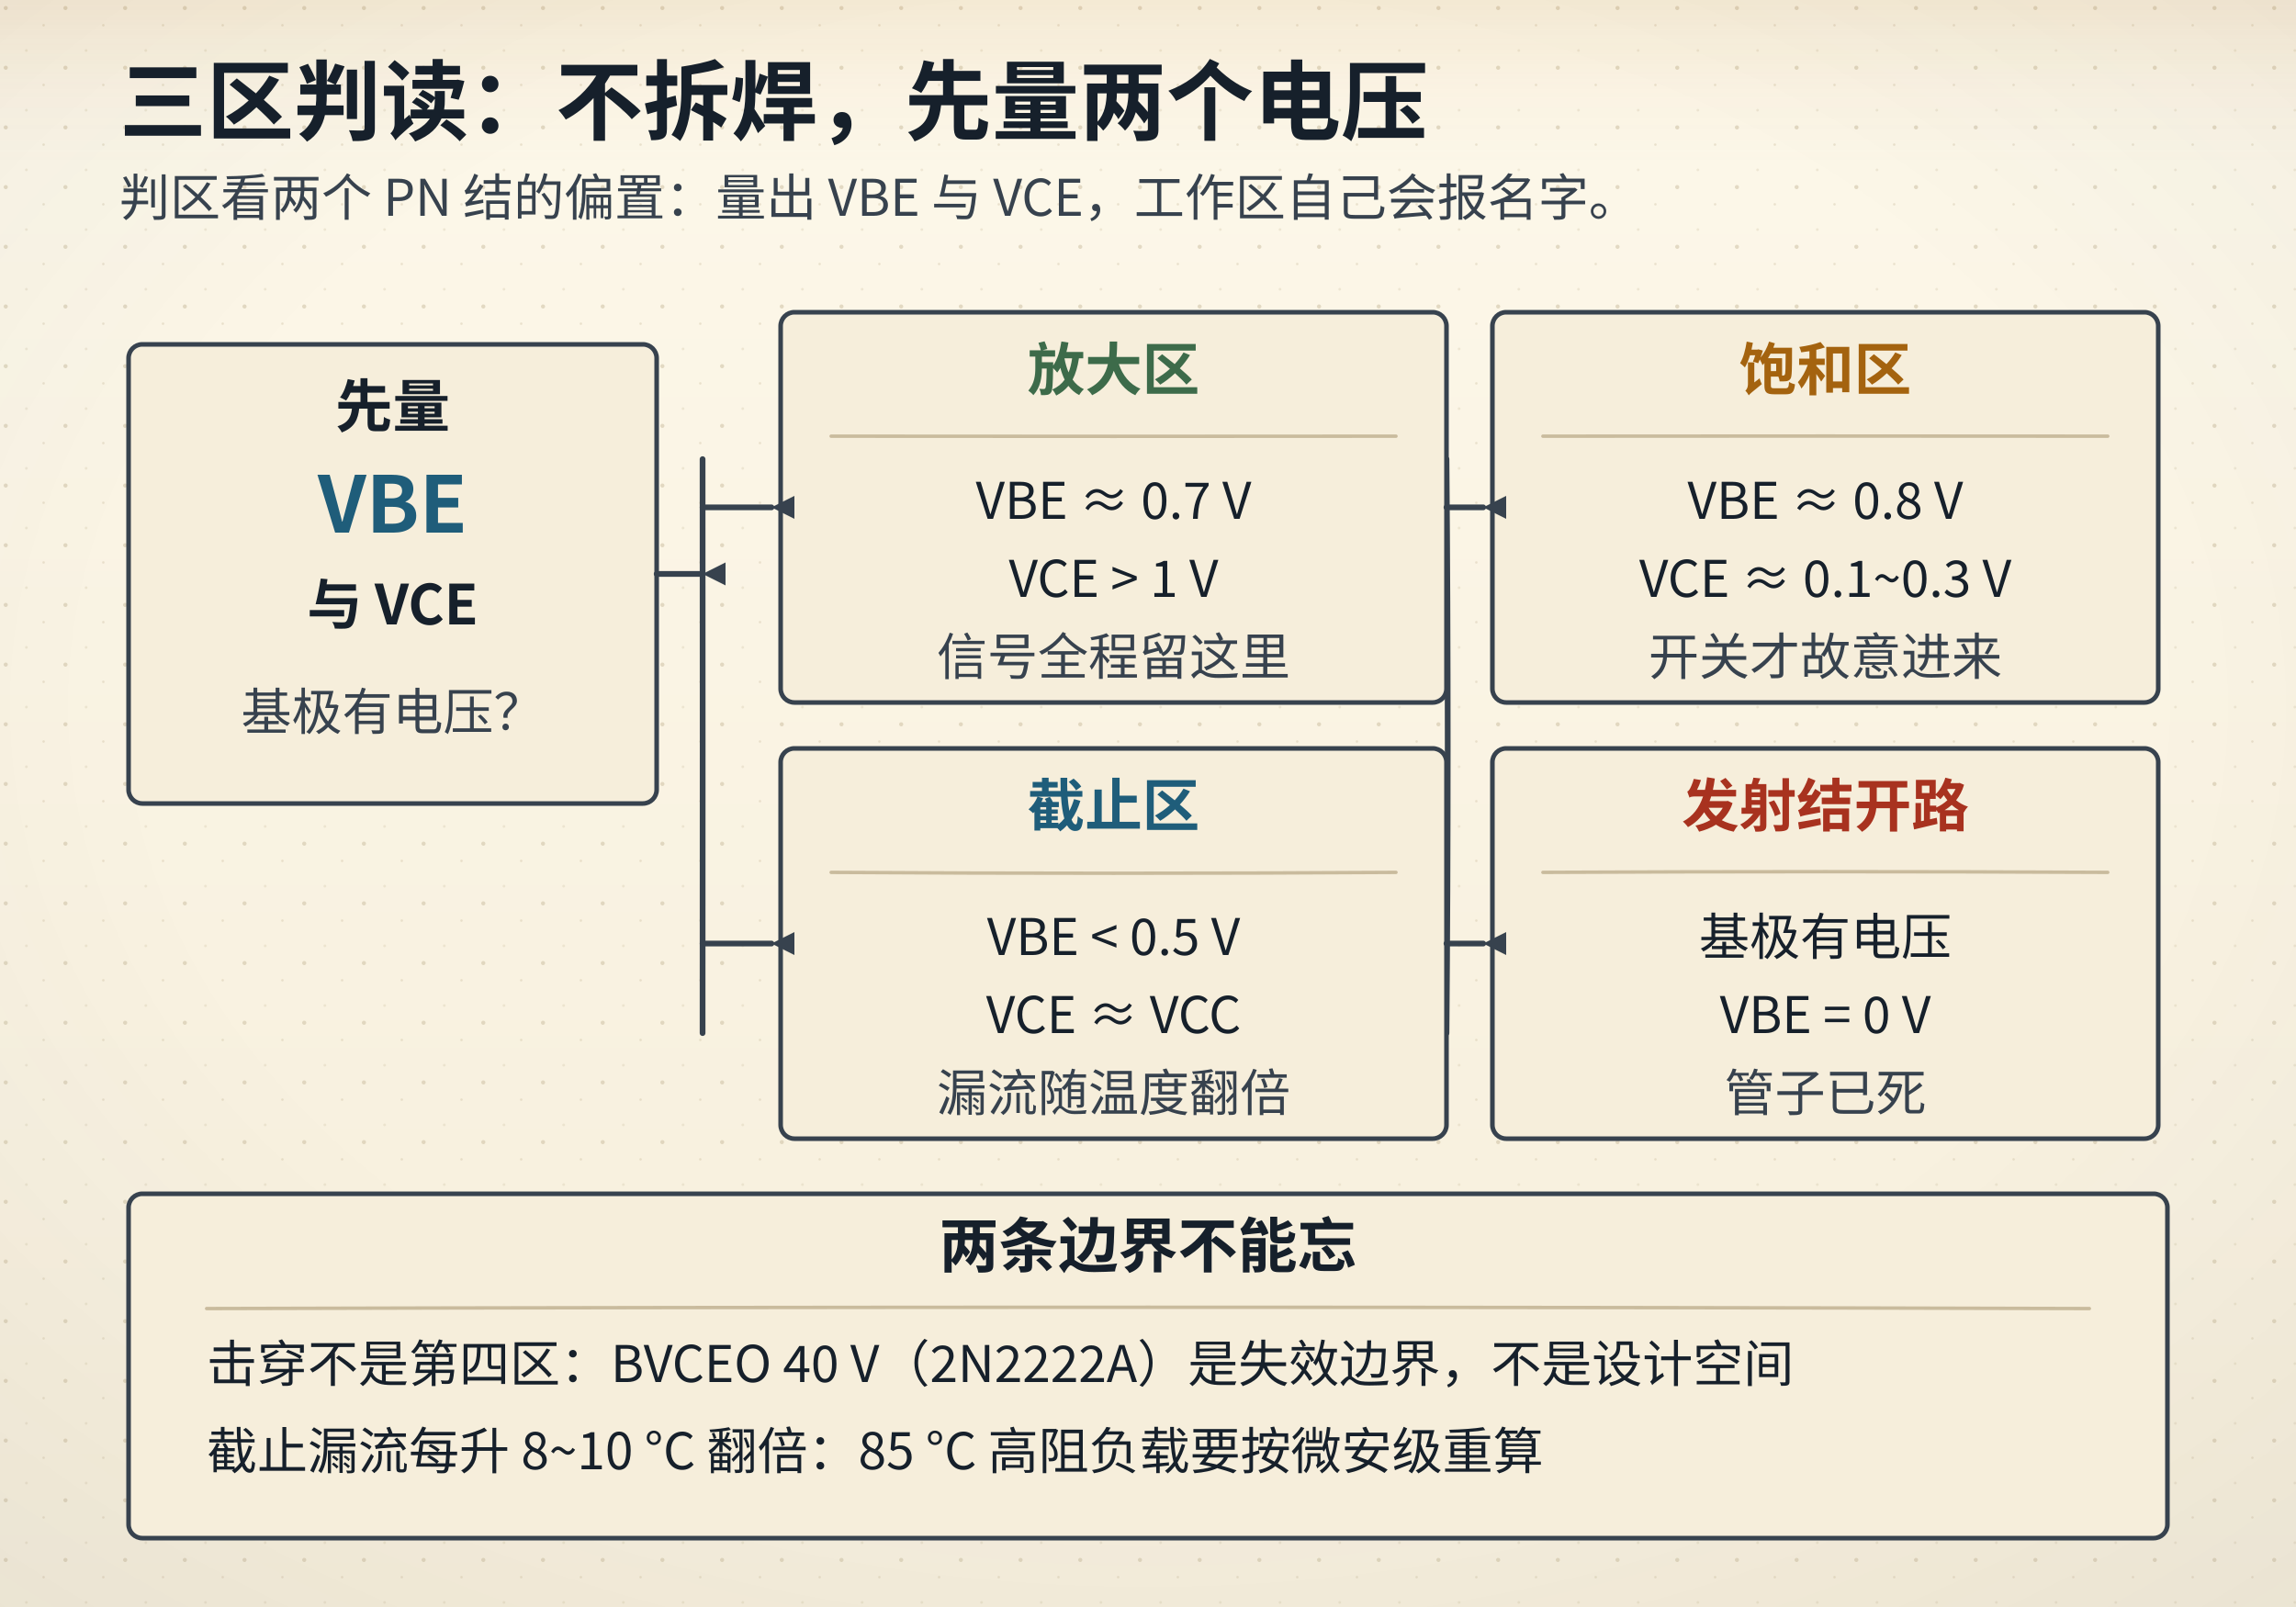
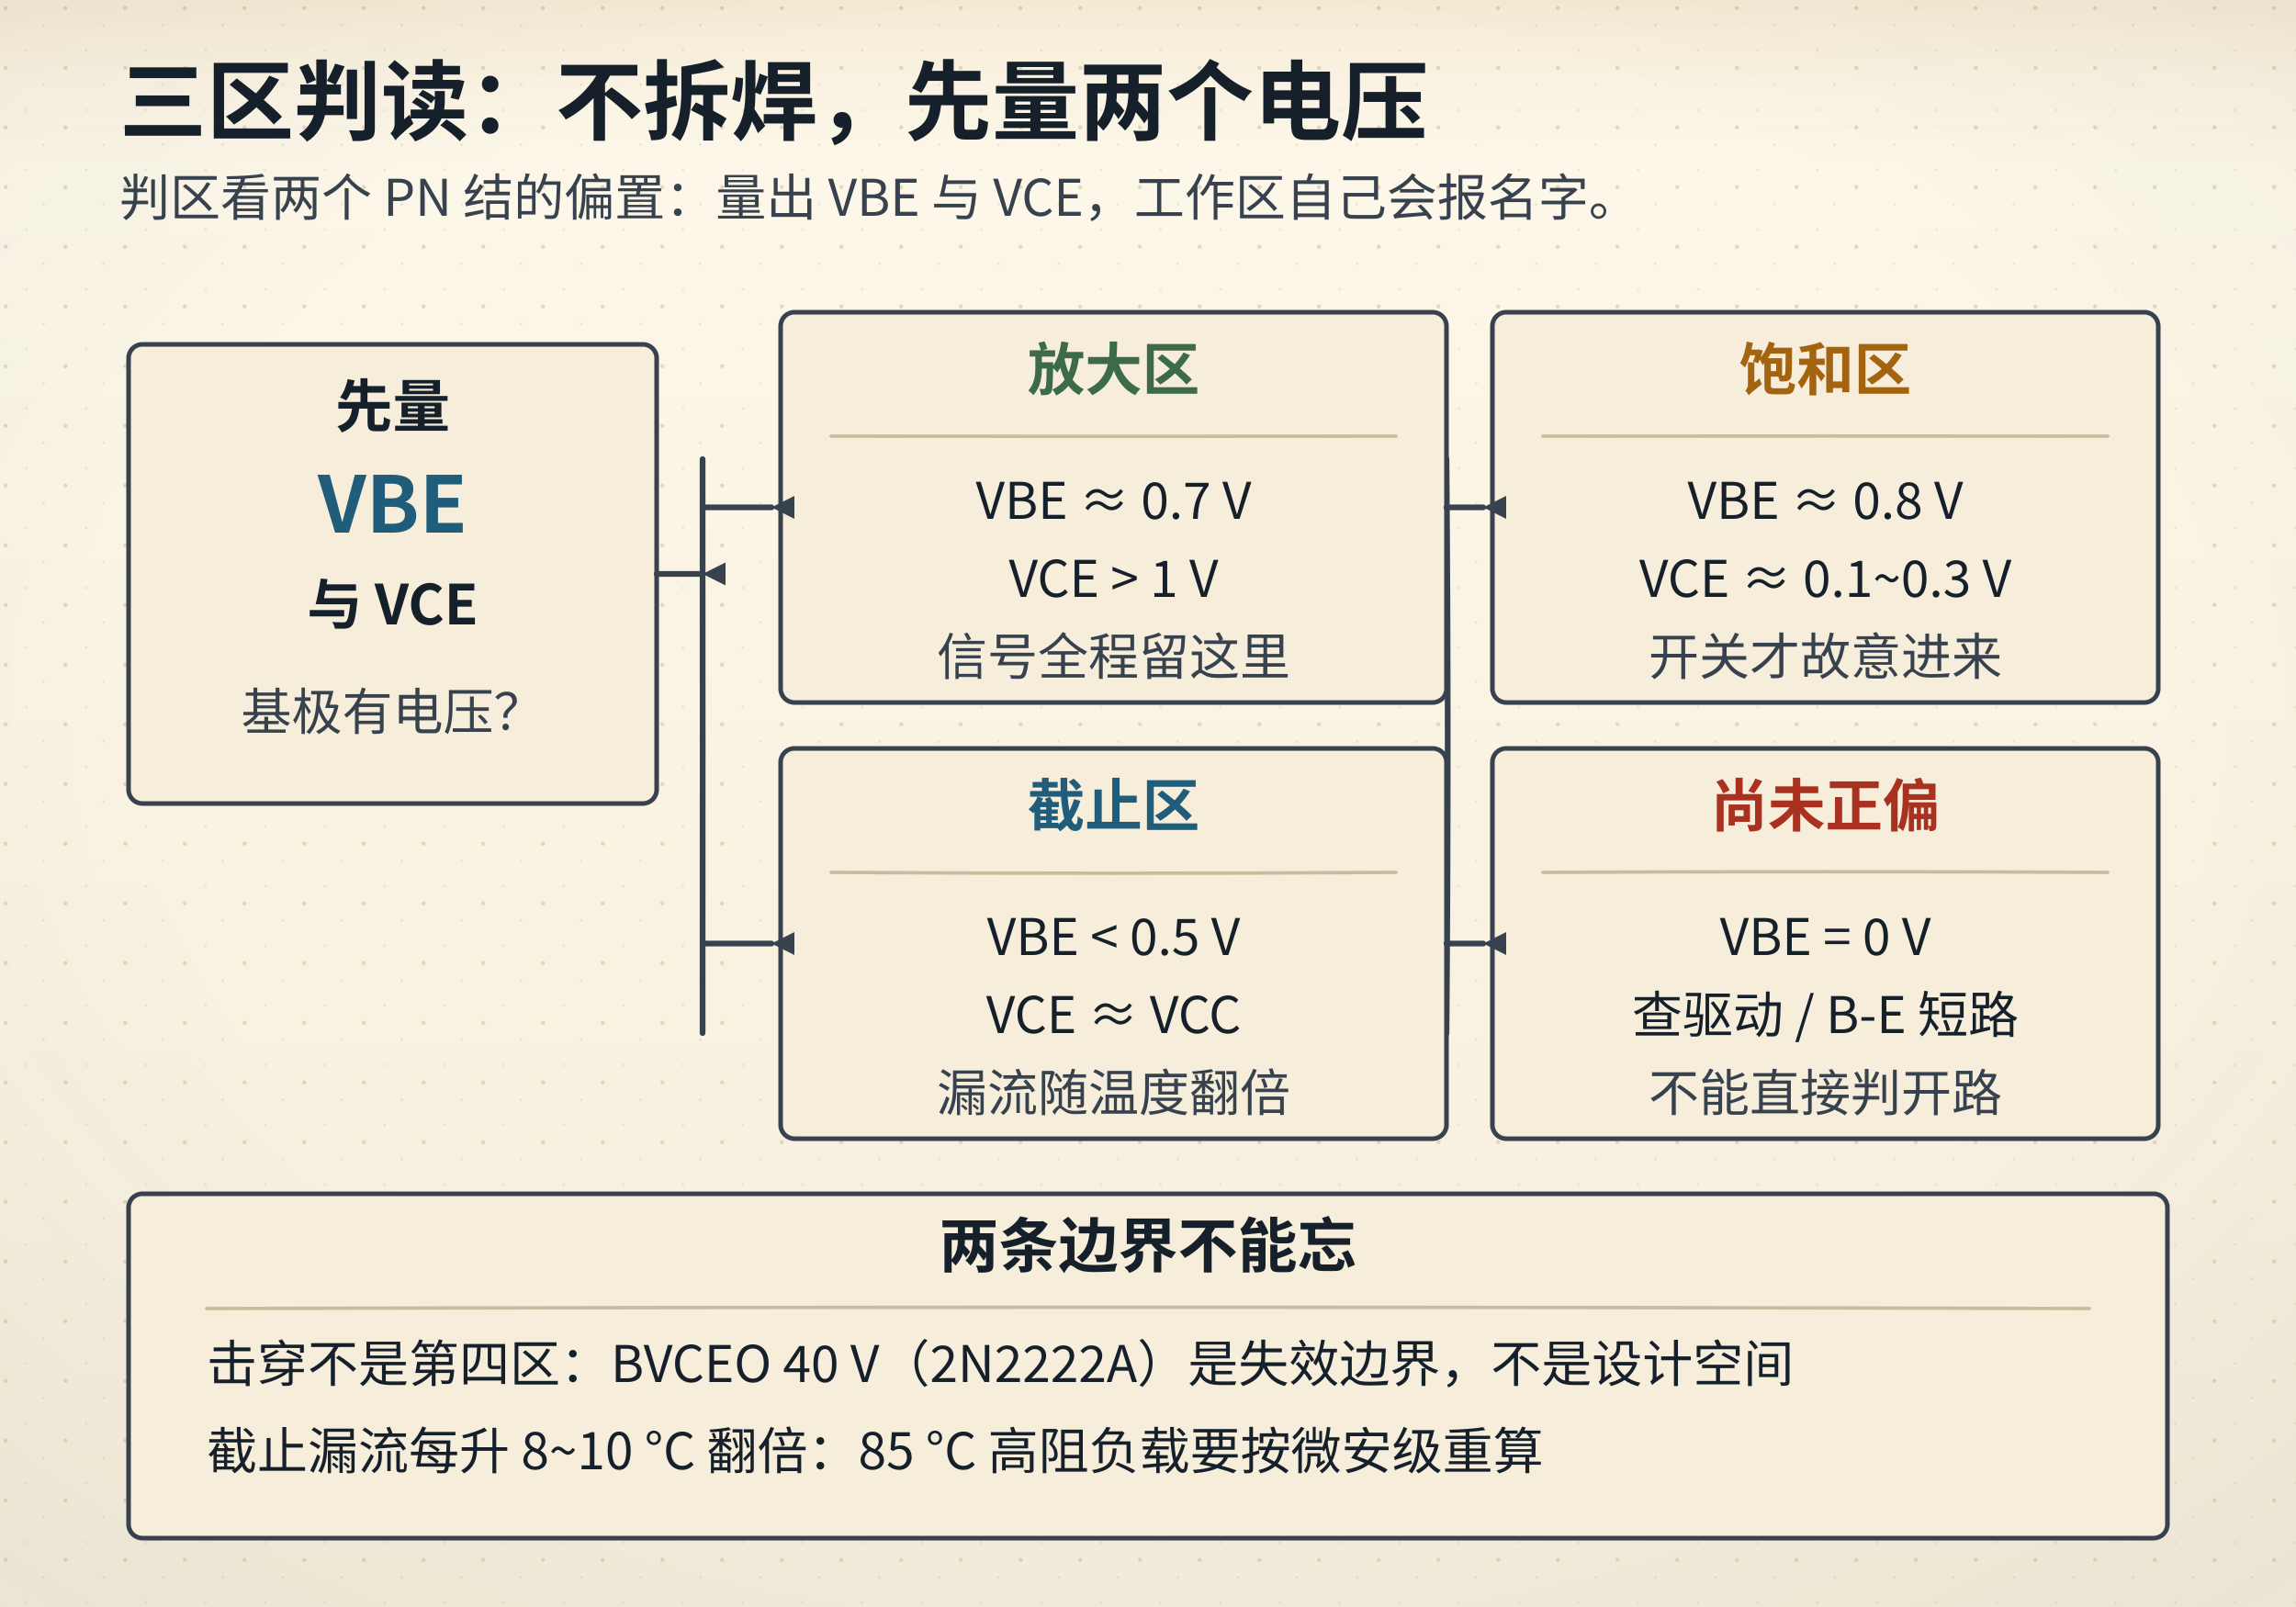
- <svg xmlns="http://www.w3.org/2000/svg" viewBox="0 0 1000 700" data-composition="python-handraw-v1" role="img" aria-labelledby="title desc">
+ <svg xmlns="http://www.w3.org/2000/svg" viewBox="0 0 1000 700">
  <defs>
    <linearGradient id="bgL" x1="0" y1="0" x2="0" y2="1">
      <stop offset="0" stop-color="#fdf8ea" />
      <stop offset="1" stop-color="#f6eedb" />
    </linearGradient>
    <linearGradient id="bgD" x1="0" y1="0" x2="0" y2="1">
      <stop offset="0" stop-color="#141310" />
      <stop offset="1" stop-color="#1d1a14" />
    </linearGradient>
    <radialGradient id="vig" cx="0.5" cy="0.44" r="0.78">
      <stop offset="0.55" stop-color="#16202b" stop-opacity="0" />
      <stop offset="1" stop-color="#16202b" stop-opacity="0.055" />
    </radialGradient>
    <linearGradient id="hdr" x1="0" y1="0" x2="0" y2="1">
      <stop offset="0" stop-color="#a4630f" stop-opacity="0.10" />
      <stop offset="0.55" stop-color="#a4630f" stop-opacity="0.028" />
      <stop offset="1" stop-color="#a4630f" stop-opacity="0" />
    </linearGradient>
    <linearGradient id="hdrD" x1="0" y1="0" x2="0" y2="1">
      <stop offset="0" stop-color="#dcab63" stop-opacity="0.13" />
      <stop offset="0.55" stop-color="#dcab63" stop-opacity="0.04" />
      <stop offset="1" stop-color="#dcab63" stop-opacity="0" />
    </linearGradient>
    <pattern id="dots" width="26" height="26" patternUnits="userSpaceOnUse">
      <circle cx="2.5" cy="3.5" r="0.9" fill="#c9bb9d" />
      <circle cx="19" cy="11" r="0.55" fill="#c9bb9d" opacity="0.7" />
      <circle cx="11.5" cy="22" r="0.6" fill="#c9bb9d" opacity="0.55" />
    </pattern>
    <filter id="soft" x="-40%" y="-40%" width="180%" height="180%">
      <feDropShadow dx="0" dy="1.4" stdDeviation="2" flood-color="#16202b" flood-opacity="0.13" />
    </filter>
    <filter id="pglow" x="-70%" y="-70%" width="240%" height="240%">
      <feGaussianBlur stdDeviation="1.7" result="b" />
      <feMerge>
        <feMergeNode in="b" />
        <feMergeNode in="SourceGraphic" />
      </feMerge>
    </filter>
  </defs>
  <rect class="page-bg" width="1000" height="700" fill="url(#bgL)" />
  <rect class="page-grain" width="1000" height="700" fill="url(#dots)" />
  <rect class="page-vig" width="1000" height="700" fill="url(#vig)" />
  <rect class="page-hdr" width="1000" height="72" fill="url(#hdr)" />
  <style>
text{font-family:"Segoe UI","Microsoft YaHei","PingFang SC","Hiragino Sans GB","Noto Sans CJK SC","Source Han Sans SC","Noto Sans SC",sans-serif;}
line,path,polyline,polygon{stroke-linecap:round;stroke-linejoin:round}
.page-bg{fill:url(#bgL)}
.page-grain{opacity:.5}
.page-vig{opacity:1}
.page-hdr{fill:url(#hdr)}
@media (prefers-color-scheme: dark){
.page-bg{fill:url(#bgD)}
.page-grain{opacity:.34}
.page-vig{opacity:.5}
.page-hdr{fill:url(#hdrD)}
[fill="#fdf8ea"]{fill:#141310}
[stroke="#fdf8ea"]{stroke:#141310}
[fill="#f6eedb"]{fill:#1d1a14}
[stroke="#f6eedb"]{stroke:#1d1a14}
[fill="#e0d3b8"]{fill:#3b3529}
[stroke="#e0d3b8"]{stroke:#3b3529}
[fill="#c9bb9d"]{fill:#4a4436}
[stroke="#c9bb9d"]{stroke:#4a4436}
[fill="#16202b"]{fill:#ece4d3}
[stroke="#16202b"]{stroke:#ece4d3}
[fill="#37424e"]{fill:#cfc6b4}
[stroke="#37424e"]{stroke:#cfc6b4}
[fill="#5b666f"]{fill:#a79e8b}
[stroke="#5b666f"]{stroke:#a79e8b}
[fill="#8b8272"]{fill:#857c6c}
[stroke="#8b8272"]{stroke:#857c6c}
text[fill="#fdf8ea"]{fill:#f9f3e3}
[fill="#e6eff3"]{fill:#17262e}
[fill="#e4f1f3"]{fill:#15262a}
[fill="#e8efe6"]{fill:#182418}
[fill="#f6e7e1"]{fill:#281a16}
[fill="#f7eedb"]{fill:#292114}
[fill="#efe8ee"]{fill:#241c22}
text[fill="#1f5d7a"]{fill:#7fb7cf}
:is(rect,circle,path,line,polygon,polyline,ellipse,g)[fill="#1f5d7a"]{fill:#2b4d5f}
[stroke="#1f5d7a"]{stroke:#6fa3b9}
text[fill="#2f7f96"]{fill:#8ac9d8}
:is(rect,circle,path,line,polygon,polyline,ellipse,g)[fill="#2f7f96"]{fill:#2b5660}
[stroke="#2f7f96"]{stroke:#77b2c1}
text[fill="#3d6b4a"]{fill:#98c096}
:is(rect,circle,path,line,polygon,polyline,ellipse,g)[fill="#3d6b4a"]{fill:#2f4a33}
[stroke="#3d6b4a"]{stroke:#7aa87c}
text[fill="#a8321f"]{fill:#e0907a}
:is(rect,circle,path,line,polygon,polyline,ellipse,g)[fill="#a8321f"]{fill:#55231b}
[stroke="#a8321f"]{stroke:#c07a63}
text[fill="#a4630f"]{fill:#dcab63}
:is(rect,circle,path,line,polygon,polyline,ellipse,g)[fill="#a4630f"]{fill:#553a17}
[stroke="#a4630f"]{stroke:#c08a45}
text[fill="#6b3f63"]{fill:#c4a2bf}
:is(rect,circle,path,line,polygon,polyline,ellipse,g)[fill="#6b3f63"]{fill:#452c40}
[stroke="#6b3f63"]{stroke:#a17c9b}
}
</style>
  <text x="52" y="58" font-size="38" fill="#16202b" font-family="'KaiTi','STKaiti','Kaiti SC','LXGW WenKai','Noto Serif CJK SC','Source Han Serif SC','Songti SC','SimSun','Noto Serif SC',serif" font-weight="700" text-anchor="start">三区判读：不拆焊，先量两个电压</text>
  <text x="52" y="94" font-size="22" fill="#37424e" font-family="'KaiTi','STKaiti','Kaiti SC','LXGW WenKai','Noto Serif CJK SC','Source Han Serif SC','Songti SC','SimSun','Noto Serif SC',serif" font-weight="400" text-anchor="start">判区看两个 PN 结的偏置：量出 VBE 与 VCE，工作区自己会报名字。</text>
  <rect x="56" y="150" width="230" height="200" rx="6" fill="#f6eedb" stroke="#37424e" stroke-width="2" />
  <text x="171" y="186" font-size="25" fill="#16202b" font-family="'KaiTi','STKaiti','Kaiti SC','LXGW WenKai','Noto Serif CJK SC','Source Han Serif SC','Songti SC','SimSun','Noto Serif SC',serif" font-weight="700" text-anchor="middle">先量</text>
  <text x="171" y="232" font-size="34" fill="#1f5d7a" font-family="'KaiTi','STKaiti','Kaiti SC','LXGW WenKai','Noto Serif CJK SC','Source Han Serif SC','Songti SC','SimSun','Noto Serif SC',serif" font-weight="700" text-anchor="middle">VBE</text>
  <text x="171" y="272" font-size="24" fill="#16202b" font-family="'KaiTi','STKaiti','Kaiti SC','LXGW WenKai','Noto Serif CJK SC','Source Han Serif SC','Songti SC','SimSun','Noto Serif SC',serif" font-weight="700" text-anchor="middle">与 VCE</text>
  <text x="171" y="318" font-size="22" fill="#37424e" font-family="'KaiTi','STKaiti','Kaiti SC','LXGW WenKai','Noto Serif CJK SC','Source Han Serif SC','Songti SC','SimSun','Noto Serif SC',serif" font-weight="400" text-anchor="middle">基极有电压？</text>
  <path d="M306 200 Q306.08 325.00 306 450" fill="none" stroke="#37424e" stroke-width="2.5" />
  <path d="M630 200 Q631.07 325.00 630 450" fill="none" stroke="#37424e" stroke-width="2.5" />
  <path d="M286 250 Q296.00 249.96 306 250" fill="none" stroke="#37424e" stroke-width="2.5" stroke-linecap="round" />
  <polygon points="306,250 316,245 316,255" fill="#37424e" />
  <rect x="340" y="136" width="290" height="170" rx="6" fill="#f6eedb" stroke="#37424e" stroke-width="2" />
  <text x="485" y="170" font-size="25" fill="#3d6b4a" font-family="'KaiTi','STKaiti','Kaiti SC','LXGW WenKai','Noto Serif CJK SC','Source Han Serif SC','Songti SC','SimSun','Noto Serif SC',serif" font-weight="700" text-anchor="middle">放大区</text>
  <path d="M362 190 Q485.00 190.13 608 190" fill="none" stroke="#c9bb9d" stroke-width="1.5" />
  <text x="485" y="226" font-size="22" fill="#16202b" font-family="'KaiTi','STKaiti','Kaiti SC','LXGW WenKai','Noto Serif CJK SC','Source Han Serif SC','Songti SC','SimSun','Noto Serif SC',serif" font-weight="400" text-anchor="middle">VBE ≈ 0.7 V</text>
  <text x="485" y="260" font-size="22" fill="#16202b" font-family="'KaiTi','STKaiti','Kaiti SC','LXGW WenKai','Noto Serif CJK SC','Source Han Serif SC','Songti SC','SimSun','Noto Serif SC',serif" font-weight="400" text-anchor="middle">VCE &gt; 1 V</text>
  <text x="485" y="294" font-size="22" fill="#37424e" font-family="'KaiTi','STKaiti','Kaiti SC','LXGW WenKai','Noto Serif CJK SC','Source Han Serif SC','Songti SC','SimSun','Noto Serif SC',serif" font-weight="400" text-anchor="middle">信号全程留这里</text>
  <path d="M306 221 Q321.00 220.99 336 221" fill="none" stroke="#37424e" stroke-width="2.5" stroke-linecap="round" />
  <polygon points="336,221 346,216 346,226" fill="#37424e" />
  <rect x="650" y="136" width="290" height="170" rx="6" fill="#f6eedb" stroke="#37424e" stroke-width="2" />
  <text x="795" y="170" font-size="25" fill="#a4630f" font-family="'KaiTi','STKaiti','Kaiti SC','LXGW WenKai','Noto Serif CJK SC','Source Han Serif SC','Songti SC','SimSun','Noto Serif SC',serif" font-weight="700" text-anchor="middle">饱和区</text>
  <path d="M672 190 Q795.00 189.87 918 190" fill="none" stroke="#c9bb9d" stroke-width="1.5" />
  <text x="795" y="226" font-size="22" fill="#16202b" font-family="'KaiTi','STKaiti','Kaiti SC','LXGW WenKai','Noto Serif CJK SC','Source Han Serif SC','Songti SC','SimSun','Noto Serif SC',serif" font-weight="400" text-anchor="middle">VBE ≈ 0.8 V</text>
  <text x="795" y="260" font-size="22" fill="#16202b" font-family="'KaiTi','STKaiti','Kaiti SC','LXGW WenKai','Noto Serif CJK SC','Source Han Serif SC','Songti SC','SimSun','Noto Serif SC',serif" font-weight="400" text-anchor="middle">VCE ≈ 0.1~0.3 V</text>
  <text x="795" y="294" font-size="22" fill="#37424e" font-family="'KaiTi','STKaiti','Kaiti SC','LXGW WenKai','Noto Serif CJK SC','Source Han Serif SC','Songti SC','SimSun','Noto Serif SC',serif" font-weight="400" text-anchor="middle">开关才故意进来</text>
  <path d="M630 221 Q638.00 220.97 646 221" fill="none" stroke="#37424e" stroke-width="2.5" stroke-linecap="round" />
  <polygon points="646,221 656,216 656,226" fill="#37424e" />
  <rect x="340" y="326" width="290" height="170" rx="6" fill="#f6eedb" stroke="#37424e" stroke-width="2" />
  <text x="485" y="360" font-size="25" fill="#1f5d7a" font-family="'KaiTi','STKaiti','Kaiti SC','LXGW WenKai','Noto Serif CJK SC','Source Han Serif SC','Songti SC','SimSun','Noto Serif SC',serif" font-weight="700" text-anchor="middle">截止区</text>
  <path d="M362 380 Q485.00 380.77 608 380" fill="none" stroke="#c9bb9d" stroke-width="1.5" />
  <text x="485" y="416" font-size="22" fill="#16202b" font-family="'KaiTi','STKaiti','Kaiti SC','LXGW WenKai','Noto Serif CJK SC','Source Han Serif SC','Songti SC','SimSun','Noto Serif SC',serif" font-weight="400" text-anchor="middle">VBE &lt; 0.5 V</text>
  <text x="485" y="450" font-size="22" fill="#16202b" font-family="'KaiTi','STKaiti','Kaiti SC','LXGW WenKai','Noto Serif CJK SC','Source Han Serif SC','Songti SC','SimSun','Noto Serif SC',serif" font-weight="400" text-anchor="middle">VCE ≈ VCC</text>
  <text x="485" y="484" font-size="22" fill="#37424e" font-family="'KaiTi','STKaiti','Kaiti SC','LXGW WenKai','Noto Serif CJK SC','Source Han Serif SC','Songti SC','SimSun','Noto Serif SC',serif" font-weight="400" text-anchor="middle">漏流随温度翻倍</text>
  <path d="M306 411 Q321.00 410.95 336 411" fill="none" stroke="#37424e" stroke-width="2.5" stroke-linecap="round" />
  <polygon points="336,411 346,406 346,416" fill="#37424e" />
  <rect x="650" y="326" width="290" height="170" rx="6" fill="#f6eedb" stroke="#37424e" stroke-width="2" />
-   <text x="795" y="360" font-size="25" fill="#a8321f" font-family="'KaiTi','STKaiti','Kaiti SC','LXGW WenKai','Noto Serif CJK SC','Source Han Serif SC','Songti SC','SimSun','Noto Serif SC',serif" font-weight="700" text-anchor="middle">发射结开路</text>
+   <text x="795" y="360" font-size="25" fill="#a8321f" font-family="'KaiTi','STKaiti','Kaiti SC','LXGW WenKai','Noto Serif CJK SC','Source Han Serif SC','Songti SC','SimSun','Noto Serif SC',serif" font-weight="700" text-anchor="middle">尚未正偏</text>
  <path d="M672 380 Q795.00 379.39 918 380" fill="none" stroke="#c9bb9d" stroke-width="1.5" />
-   <text x="795" y="416" font-size="22" fill="#16202b" font-family="'KaiTi','STKaiti','Kaiti SC','LXGW WenKai','Noto Serif CJK SC','Source Han Serif SC','Songti SC','SimSun','Noto Serif SC',serif" font-weight="400" text-anchor="middle">基极有电压</text>
-   <text x="795" y="450" font-size="22" fill="#16202b" font-family="'KaiTi','STKaiti','Kaiti SC','LXGW WenKai','Noto Serif CJK SC','Source Han Serif SC','Songti SC','SimSun','Noto Serif SC',serif" font-weight="400" text-anchor="middle">VBE = 0 V</text>
-   <text x="795" y="484" font-size="22" fill="#37424e" font-family="'KaiTi','STKaiti','Kaiti SC','LXGW WenKai','Noto Serif CJK SC','Source Han Serif SC','Songti SC','SimSun','Noto Serif SC',serif" font-weight="400" text-anchor="middle">管子已死</text>
+   <text x="795" y="416" font-size="22" fill="#16202b" font-family="'KaiTi','STKaiti','Kaiti SC','LXGW WenKai','Noto Serif CJK SC','Source Han Serif SC','Songti SC','SimSun','Noto Serif SC',serif" font-weight="400" text-anchor="middle">VBE = 0 V</text>
+   <text x="795" y="450" font-size="22" fill="#16202b" font-family="'KaiTi','STKaiti','Kaiti SC','LXGW WenKai','Noto Serif CJK SC','Source Han Serif SC','Songti SC','SimSun','Noto Serif SC',serif" font-weight="400" text-anchor="middle">查驱动 / B-E 短路</text>
+   <text x="795" y="484" font-size="22" fill="#37424e" font-family="'KaiTi','STKaiti','Kaiti SC','LXGW WenKai','Noto Serif CJK SC','Source Han Serif SC','Songti SC','SimSun','Noto Serif SC',serif" font-weight="400" text-anchor="middle">不能直接判开路</text>
  <path d="M630 411 Q638.00 411.01 646 411" fill="none" stroke="#37424e" stroke-width="2.5" stroke-linecap="round" />
  <polygon points="646,411 656,406 656,416" fill="#37424e" />
  <rect x="56" y="520" width="888" height="150" rx="6" fill="#f6eedb" stroke="#37424e" stroke-width="2" />
  <text x="500" y="552" font-size="26" fill="#16202b" font-family="'KaiTi','STKaiti','Kaiti SC','LXGW WenKai','Noto Serif CJK SC','Source Han Serif SC','Songti SC','SimSun','Noto Serif SC',serif" font-weight="700" text-anchor="middle">两条边界不能忘</text>
  <path d="M90 570 Q500.00 568.86 910 570" fill="none" stroke="#c9bb9d" stroke-width="1.5" />
  <text x="90" y="602" font-size="22" fill="#16202b" font-family="'KaiTi','STKaiti','Kaiti SC','LXGW WenKai','Noto Serif CJK SC','Source Han Serif SC','Songti SC','SimSun','Noto Serif SC',serif" font-weight="400" text-anchor="start">击穿不是第四区：BVCEO 40 V（2N2222A）是失效边界，不是设计空间</text>
  <text x="90" y="640" font-size="22" fill="#16202b" font-family="'KaiTi','STKaiti','Kaiti SC','LXGW WenKai','Noto Serif CJK SC','Source Han Serif SC','Songti SC','SimSun','Noto Serif SC',serif" font-weight="400" text-anchor="start">截止漏流每升 8~10 °C 翻倍：85 °C 高阻负载要按微安级重算</text>
</svg>
